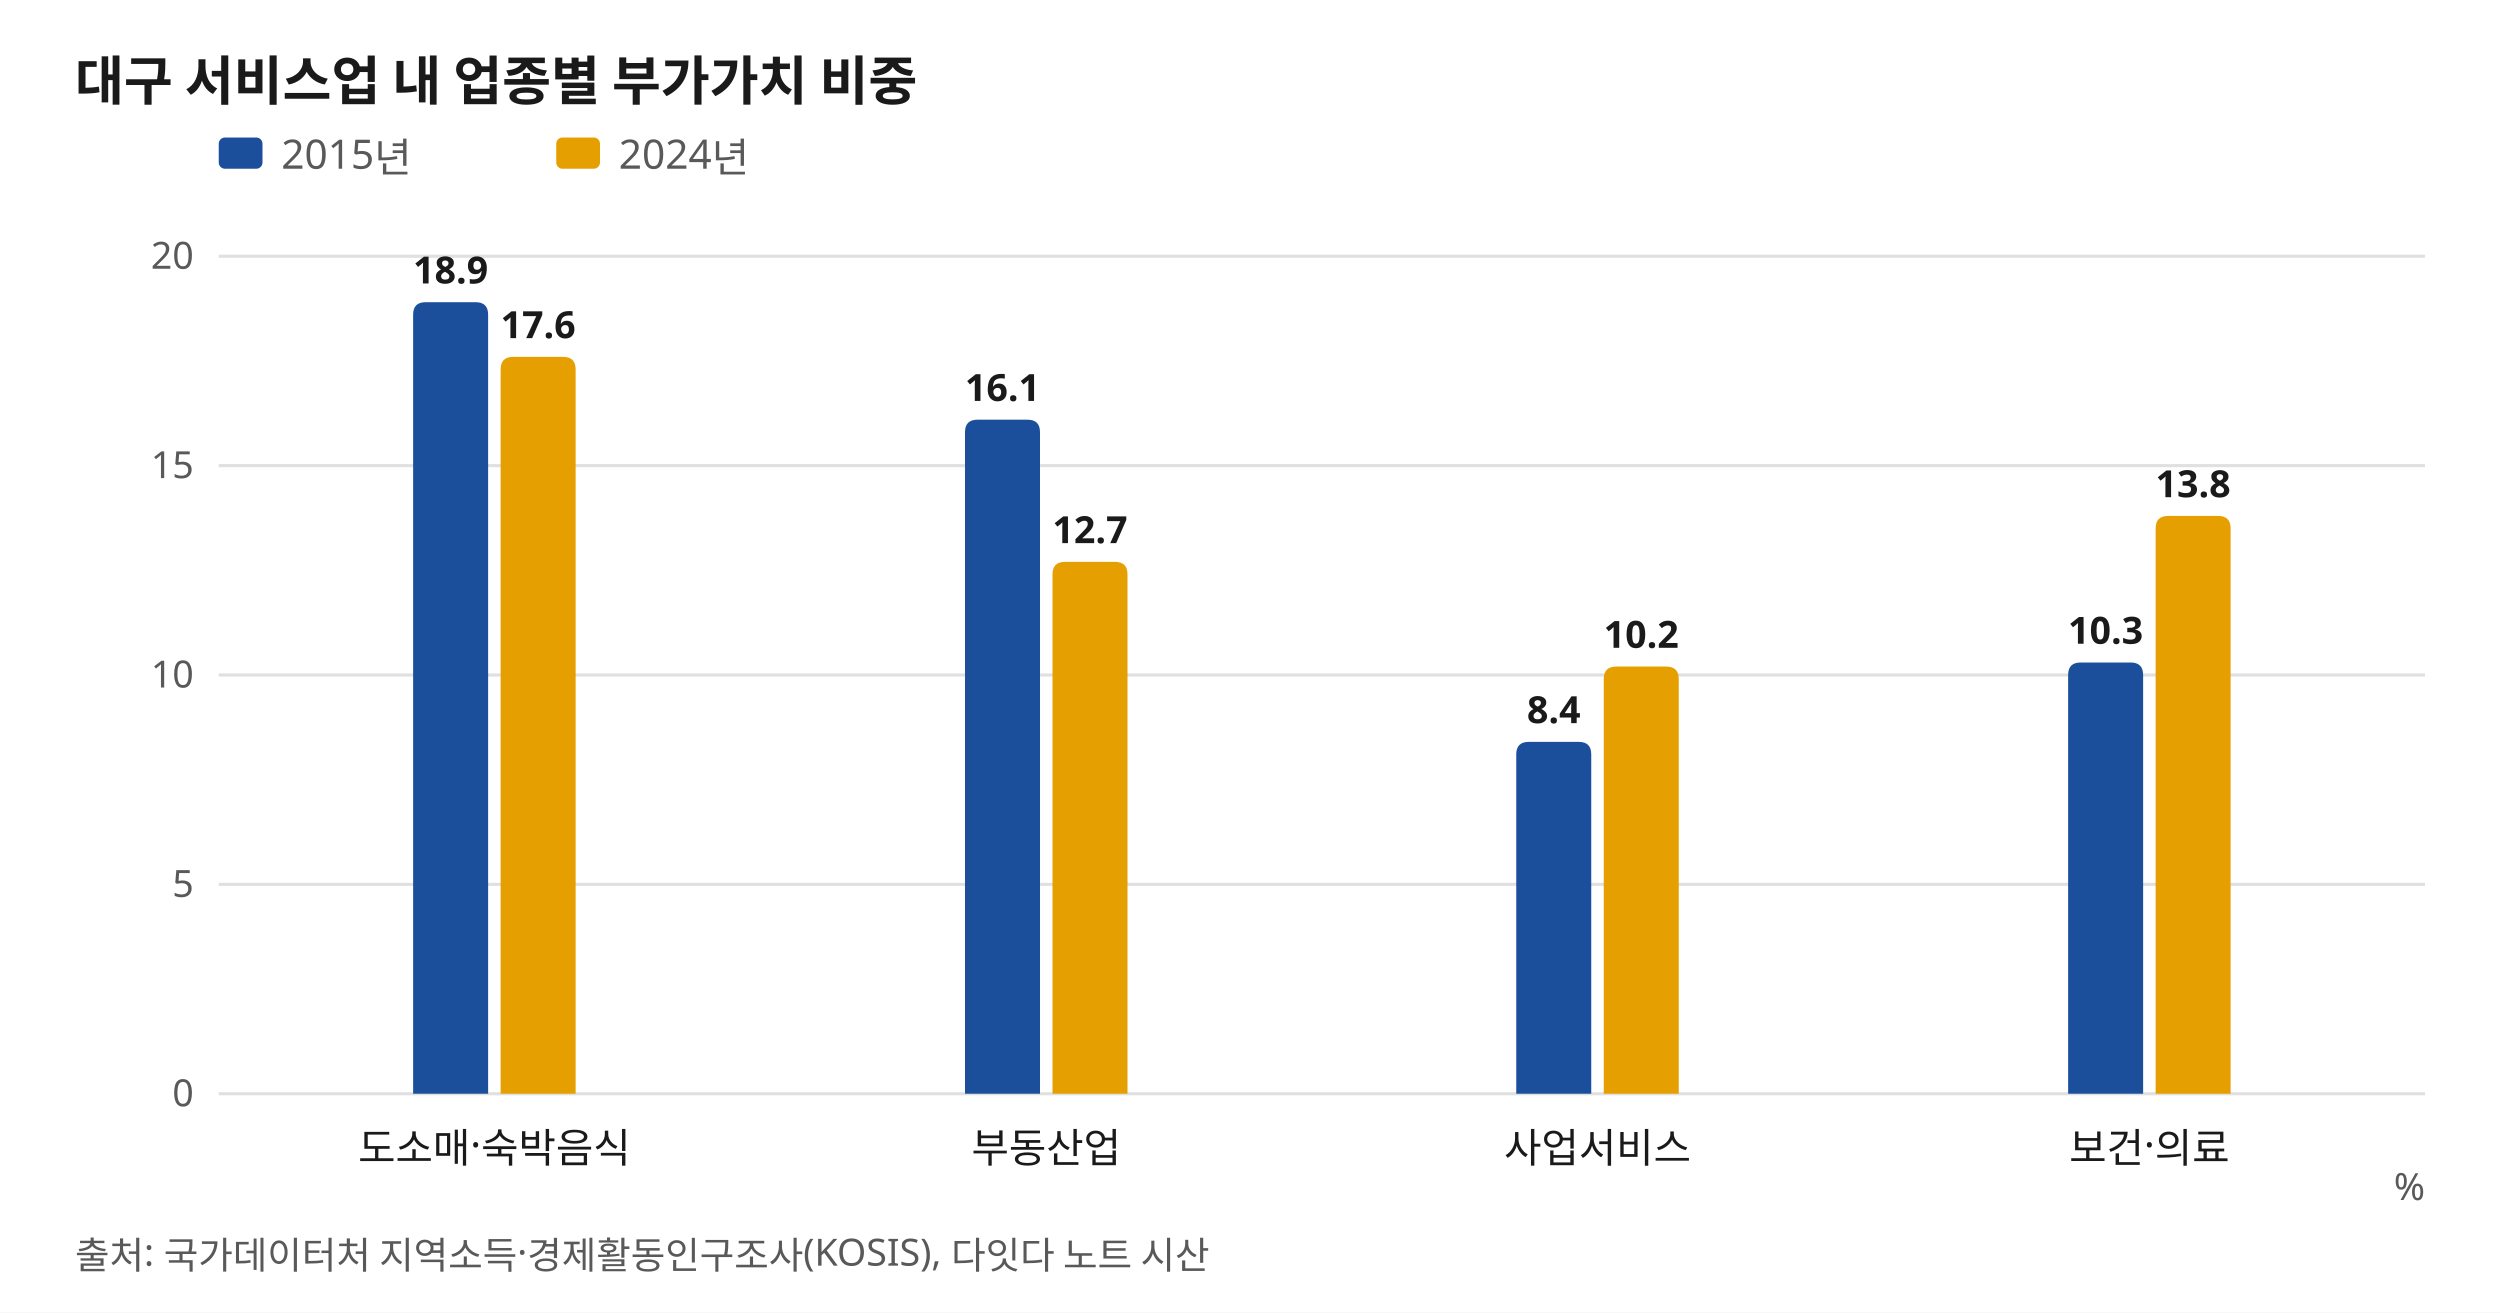
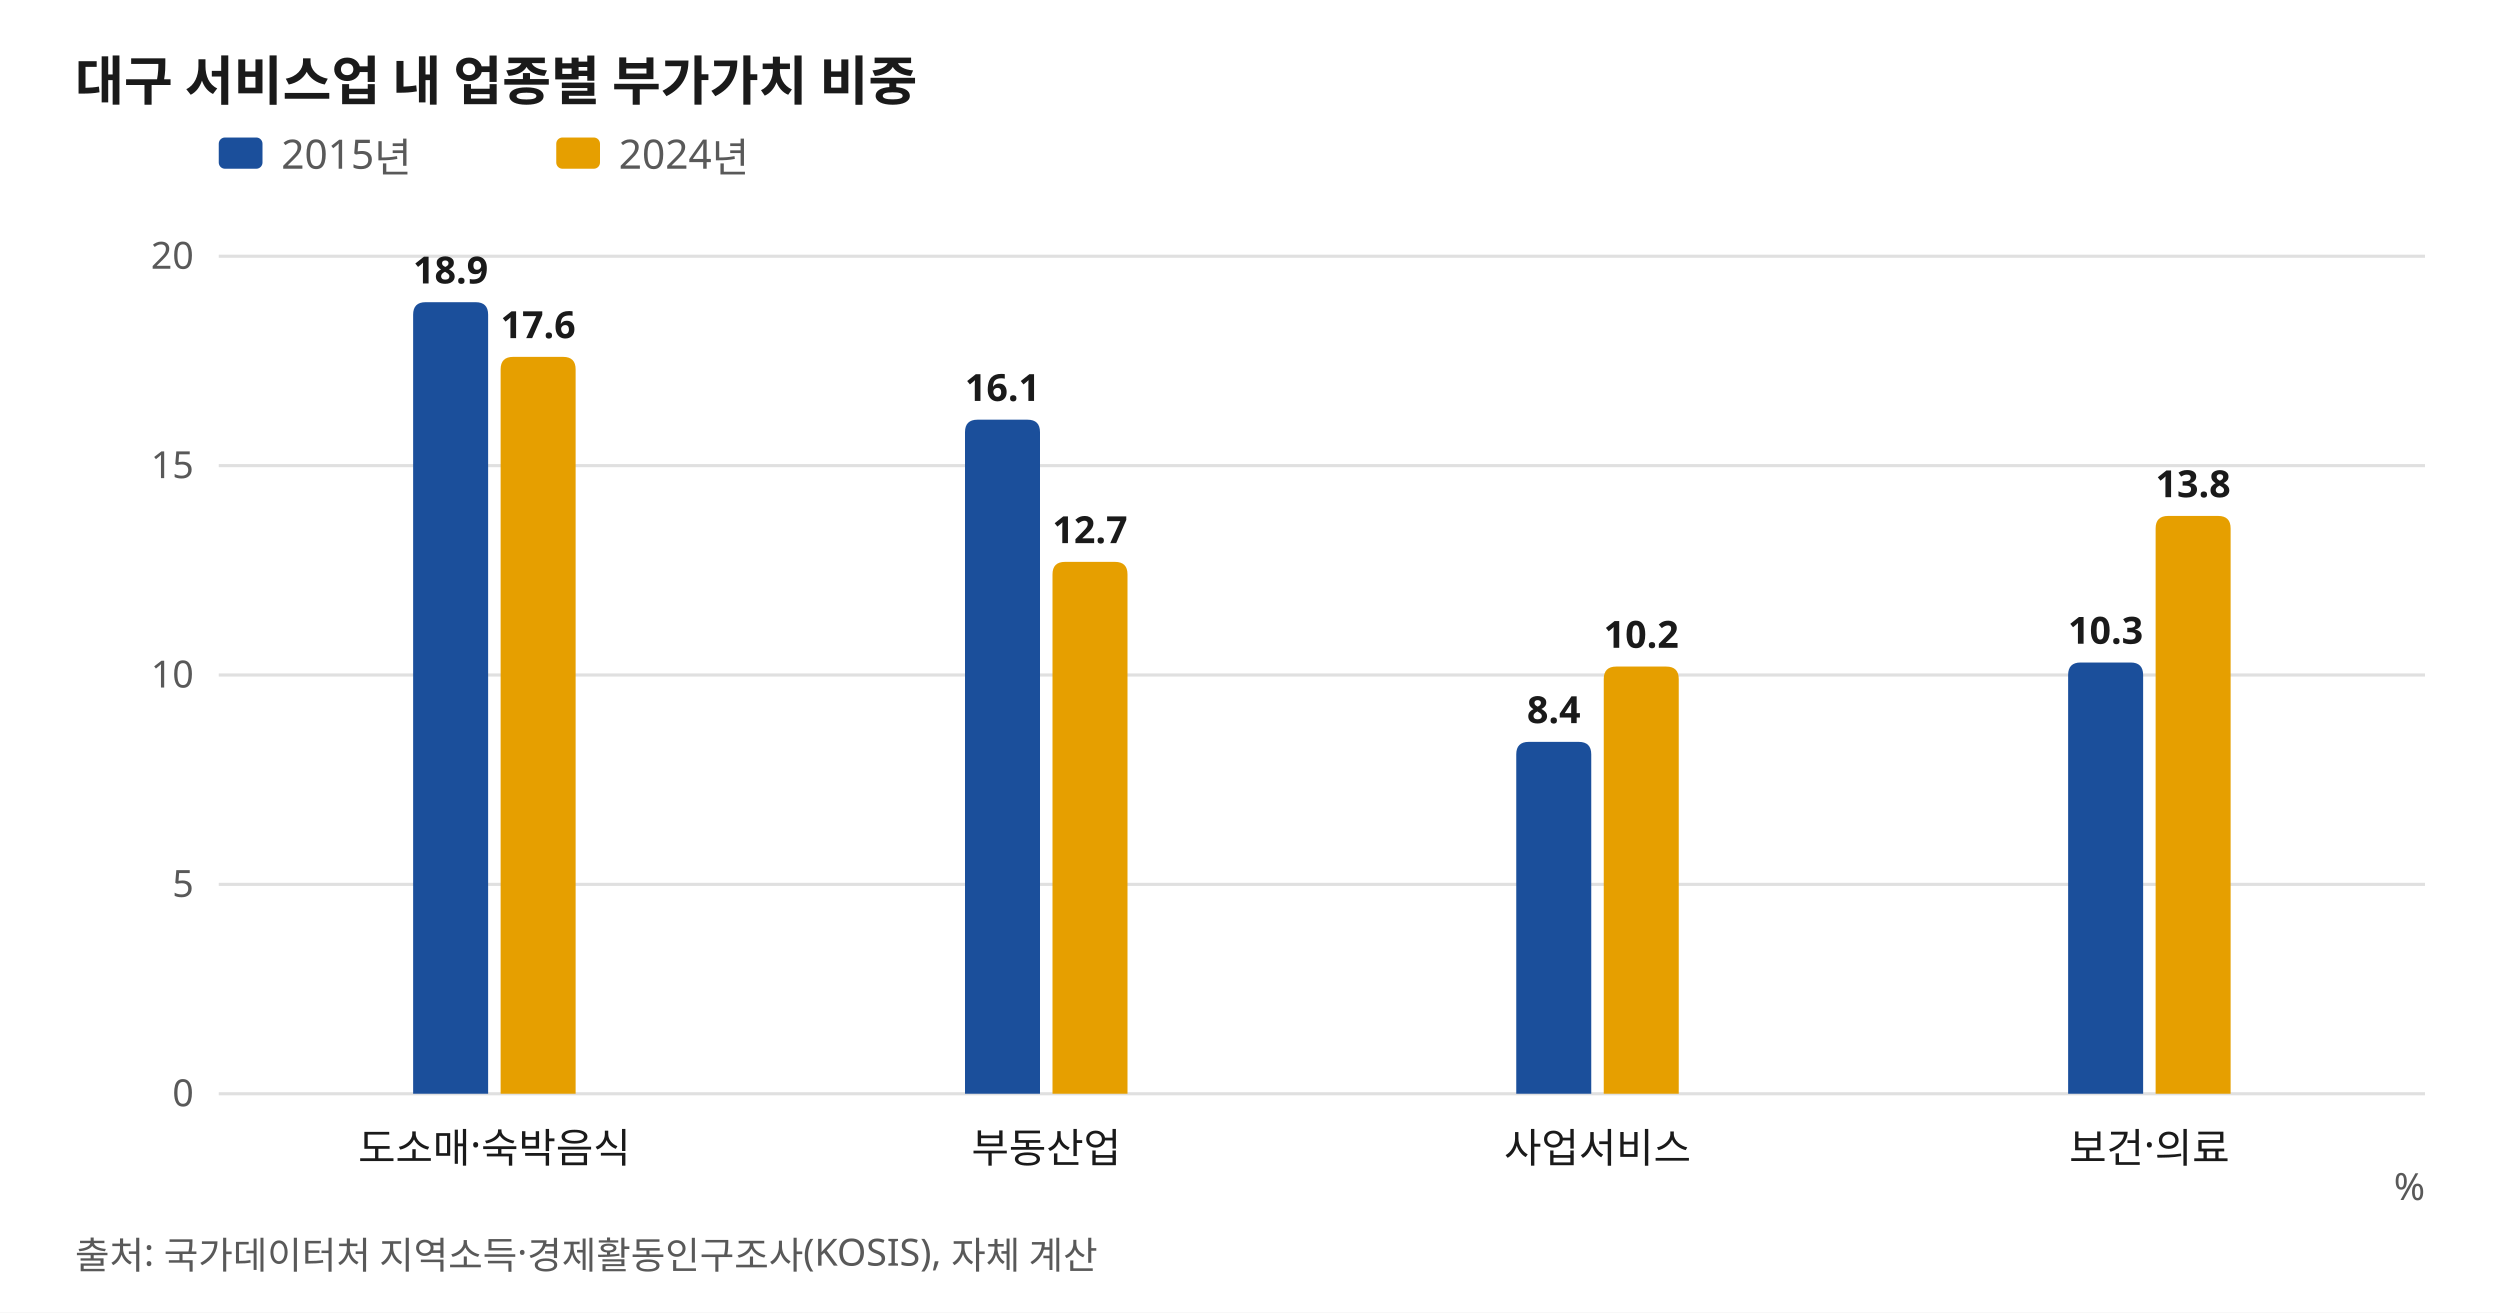
<svg xmlns="http://www.w3.org/2000/svg" width="800" height="420" viewBox="0 0 800 420" role="img" aria-label="대구 서비스업 내 업종별 부가가치 비중">
  <rect width="800" height="420" fill="#ffffff" />
  <text x="24.0" y="32.0" font-size="17" fill="#1a1a1a" text-anchor="start" font-weight="700" font-family="'Pretendard Variable',Pretendard,'Malgun Gothic','Apple SD Gothic Neo',sans-serif">대구 서비스업 내 업종별 부가가치 비중</text>
  <rect x="70" y="44" width="14" height="10" rx="2" fill="#1B4F9B" />
  <text x="90.0" y="54.0" font-size="13" fill="#595959" text-anchor="start" font-weight="400" font-family="'Pretendard Variable',Pretendard,'Malgun Gothic','Apple SD Gothic Neo',sans-serif">2015년</text>
  <rect x="178.0" y="44" width="14" height="10" rx="2" fill="#E69F00" />
  <text x="198.0" y="54.0" font-size="13" fill="#595959" text-anchor="start" font-weight="400" font-family="'Pretendard Variable',Pretendard,'Malgun Gothic','Apple SD Gothic Neo',sans-serif">2024년</text>
  <line x1="70" y1="350.0" x2="776" y2="350.0" stroke="#e0e0e0" stroke-width="1" />
  <text x="62.0" y="354.0" font-size="12" fill="#595959" text-anchor="end" font-weight="400" font-family="'Pretendard Variable',Pretendard,'Malgun Gothic','Apple SD Gothic Neo',sans-serif">0</text>
  <line x1="70" y1="283.0" x2="776" y2="283.0" stroke="#e0e0e0" stroke-width="1" />
  <text x="62.0" y="287.0" font-size="12" fill="#595959" text-anchor="end" font-weight="400" font-family="'Pretendard Variable',Pretendard,'Malgun Gothic','Apple SD Gothic Neo',sans-serif">5</text>
  <line x1="70" y1="216.0" x2="776" y2="216.0" stroke="#e0e0e0" stroke-width="1" />
  <text x="62.0" y="220.0" font-size="12" fill="#595959" text-anchor="end" font-weight="400" font-family="'Pretendard Variable',Pretendard,'Malgun Gothic','Apple SD Gothic Neo',sans-serif">10</text>
  <line x1="70" y1="149.0" x2="776" y2="149.0" stroke="#e0e0e0" stroke-width="1" />
  <text x="62.0" y="153.0" font-size="12" fill="#595959" text-anchor="end" font-weight="400" font-family="'Pretendard Variable',Pretendard,'Malgun Gothic','Apple SD Gothic Neo',sans-serif">15</text>
  <line x1="70" y1="82.0" x2="776" y2="82.0" stroke="#e0e0e0" stroke-width="1" />
  <text x="62.0" y="86.0" font-size="12" fill="#595959" text-anchor="end" font-weight="400" font-family="'Pretendard Variable',Pretendard,'Malgun Gothic','Apple SD Gothic Neo',sans-serif">20</text>
  <path d="M132.2,350.0 v-249.3 q0,-4 4,-4 h16.0 q4,0 4,4 v249.3 z" fill="#1B4F9B" />
  <text x="144.2" y="90.7" font-size="12" fill="#1a1a1a" text-anchor="middle" font-weight="600" font-family="'Pretendard Variable',Pretendard,'Malgun Gothic','Apple SD Gothic Neo',sans-serif">18.9</text>
  <path d="M160.2,350.0 v-231.8 q0,-4 4,-4 h16.0 q4,0 4,4 v231.8 z" fill="#E69F00" />
  <text x="172.2" y="108.2" font-size="12" fill="#1a1a1a" text-anchor="middle" font-weight="600" font-family="'Pretendard Variable',Pretendard,'Malgun Gothic','Apple SD Gothic Neo',sans-serif">17.6</text>
  <text x="158.2" y="372.0" font-size="13" fill="#1a1a1a" text-anchor="middle" font-weight="400" font-family="'Pretendard Variable',Pretendard,'Malgun Gothic','Apple SD Gothic Neo',sans-serif">도소매·숙박음식</text>
  <path d="M308.8,350.0 v-211.7 q0,-4 4,-4 h16.0 q4,0 4,4 v211.7 z" fill="#1B4F9B" />
  <text x="320.8" y="128.3" font-size="12" fill="#1a1a1a" text-anchor="middle" font-weight="600" font-family="'Pretendard Variable',Pretendard,'Malgun Gothic','Apple SD Gothic Neo',sans-serif">16.1</text>
  <path d="M336.8,350.0 v-166.2 q0,-4 4,-4 h16.0 q4,0 4,4 v166.2 z" fill="#E69F00" />
  <text x="348.8" y="173.8" font-size="12" fill="#1a1a1a" text-anchor="middle" font-weight="600" font-family="'Pretendard Variable',Pretendard,'Malgun Gothic','Apple SD Gothic Neo',sans-serif">12.7</text>
  <text x="334.8" y="372.0" font-size="13" fill="#1a1a1a" text-anchor="middle" font-weight="400" font-family="'Pretendard Variable',Pretendard,'Malgun Gothic','Apple SD Gothic Neo',sans-serif">부동산업</text>
  <path d="M485.2,350.0 v-108.6 q0,-4 4,-4 h16.0 q4,0 4,4 v108.6 z" fill="#1B4F9B" />
  <text x="497.2" y="231.4" font-size="12" fill="#1a1a1a" text-anchor="middle" font-weight="600" font-family="'Pretendard Variable',Pretendard,'Malgun Gothic','Apple SD Gothic Neo',sans-serif">8.4</text>
  <path d="M513.2,350.0 v-132.7 q0,-4 4,-4 h16.0 q4,0 4,4 v132.7 z" fill="#E69F00" />
  <text x="525.2" y="207.3" font-size="12" fill="#1a1a1a" text-anchor="middle" font-weight="600" font-family="'Pretendard Variable',Pretendard,'Malgun Gothic','Apple SD Gothic Neo',sans-serif">10.2</text>
  <text x="511.2" y="372.0" font-size="13" fill="#1a1a1a" text-anchor="middle" font-weight="400" font-family="'Pretendard Variable',Pretendard,'Malgun Gothic','Apple SD Gothic Neo',sans-serif">사업서비스</text>
  <path d="M661.8,350.0 v-134.0 q0,-4 4,-4 h16.0 q4,0 4,4 v134.0 z" fill="#1B4F9B" />
  <text x="673.8" y="206.0" font-size="12" fill="#1a1a1a" text-anchor="middle" font-weight="600" font-family="'Pretendard Variable',Pretendard,'Malgun Gothic','Apple SD Gothic Neo',sans-serif">10.3</text>
  <path d="M689.8,350.0 v-180.9 q0,-4 4,-4 h16.0 q4,0 4,4 v180.9 z" fill="#E69F00" />
  <text x="701.8" y="159.1" font-size="12" fill="#1a1a1a" text-anchor="middle" font-weight="600" font-family="'Pretendard Variable',Pretendard,'Malgun Gothic','Apple SD Gothic Neo',sans-serif">13.8</text>
  <text x="687.8" y="372.0" font-size="13" fill="#1a1a1a" text-anchor="middle" font-weight="400" font-family="'Pretendard Variable',Pretendard,'Malgun Gothic','Apple SD Gothic Neo',sans-serif">보건·의료</text>
  <text x="776.0" y="384.0" font-size="12" fill="#595959" text-anchor="end" font-weight="400" font-family="'Pretendard Variable',Pretendard,'Malgun Gothic','Apple SD Gothic Neo',sans-serif">%</text>
-   <text x="24.0" y="406.0" font-size="12" fill="#595959" text-anchor="start" font-weight="400" font-family="'Pretendard Variable',Pretendard,'Malgun Gothic','Apple SD Gothic Neo',sans-serif">출처: 국가데이터처 지역소득·경제활동인구조사(KOSIS), 다잇다 노트 시산</text>
+   <text x="24.0" y="406.0" font-size="12" fill="#595959" text-anchor="start" font-weight="400" font-family="'Pretendard Variable',Pretendard,'Malgun Gothic','Apple SD Gothic Neo',sans-serif">출처: 국가데이터처 지역소득·경제활동인구조사(KOSIS), 자체 계산</text>
</svg>
